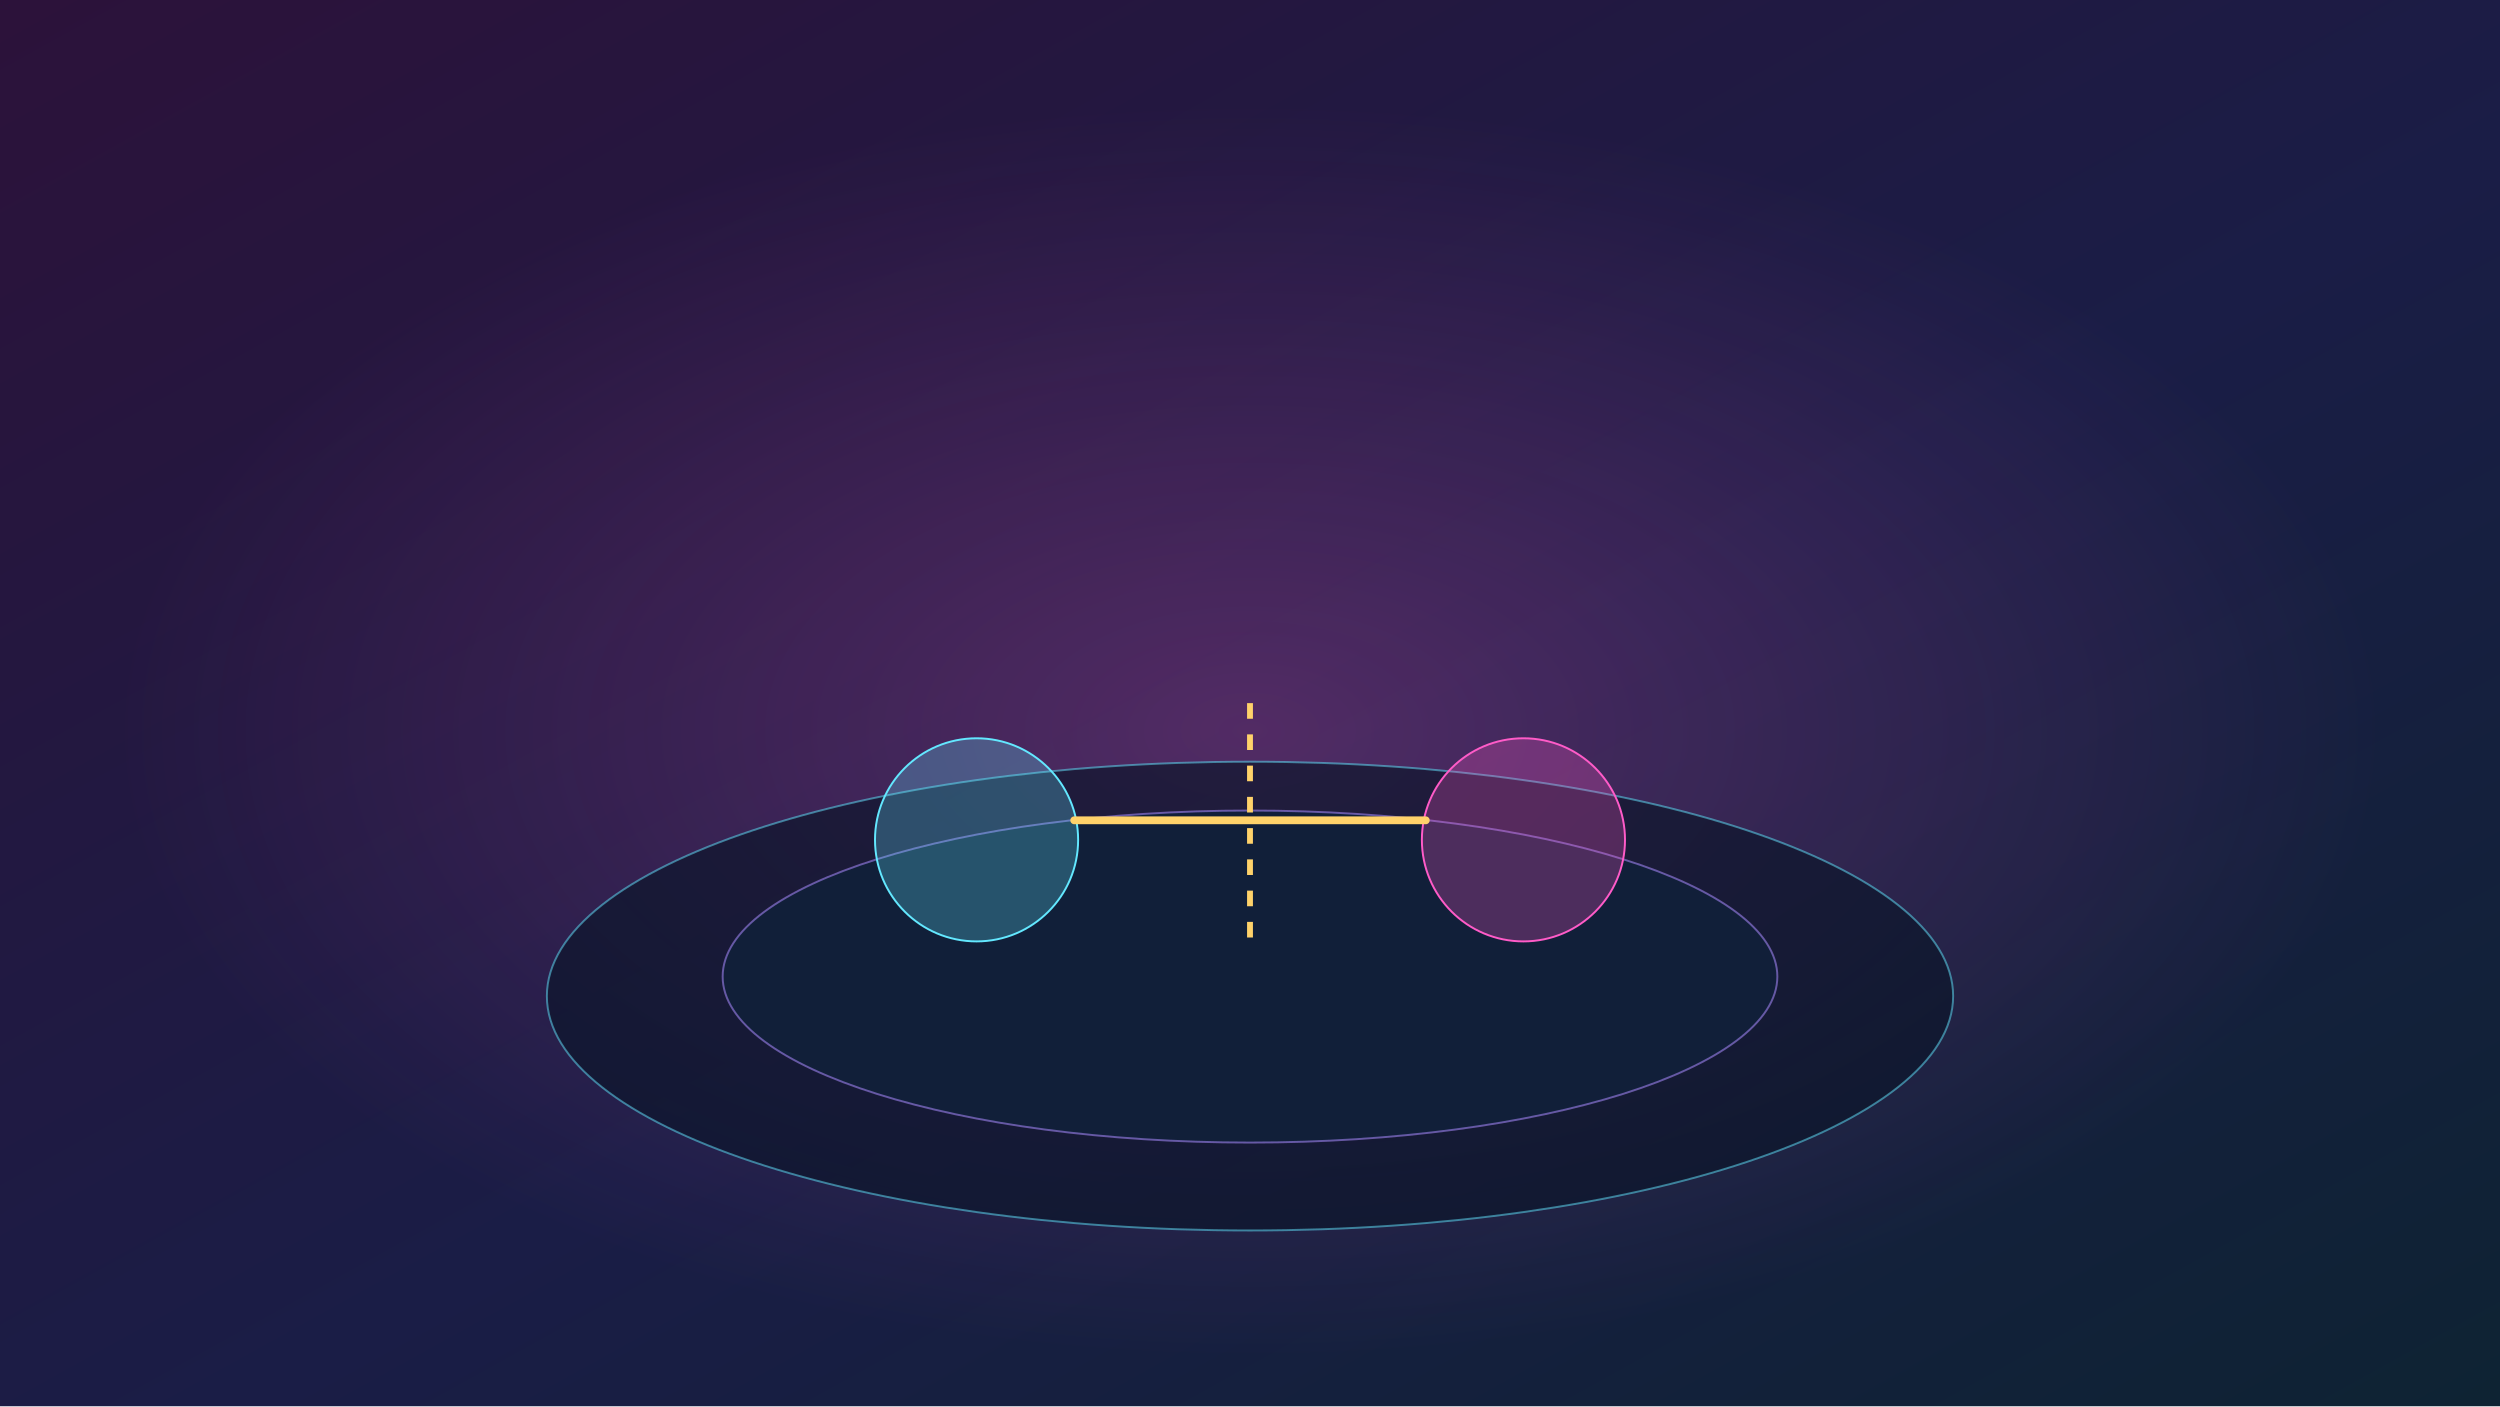
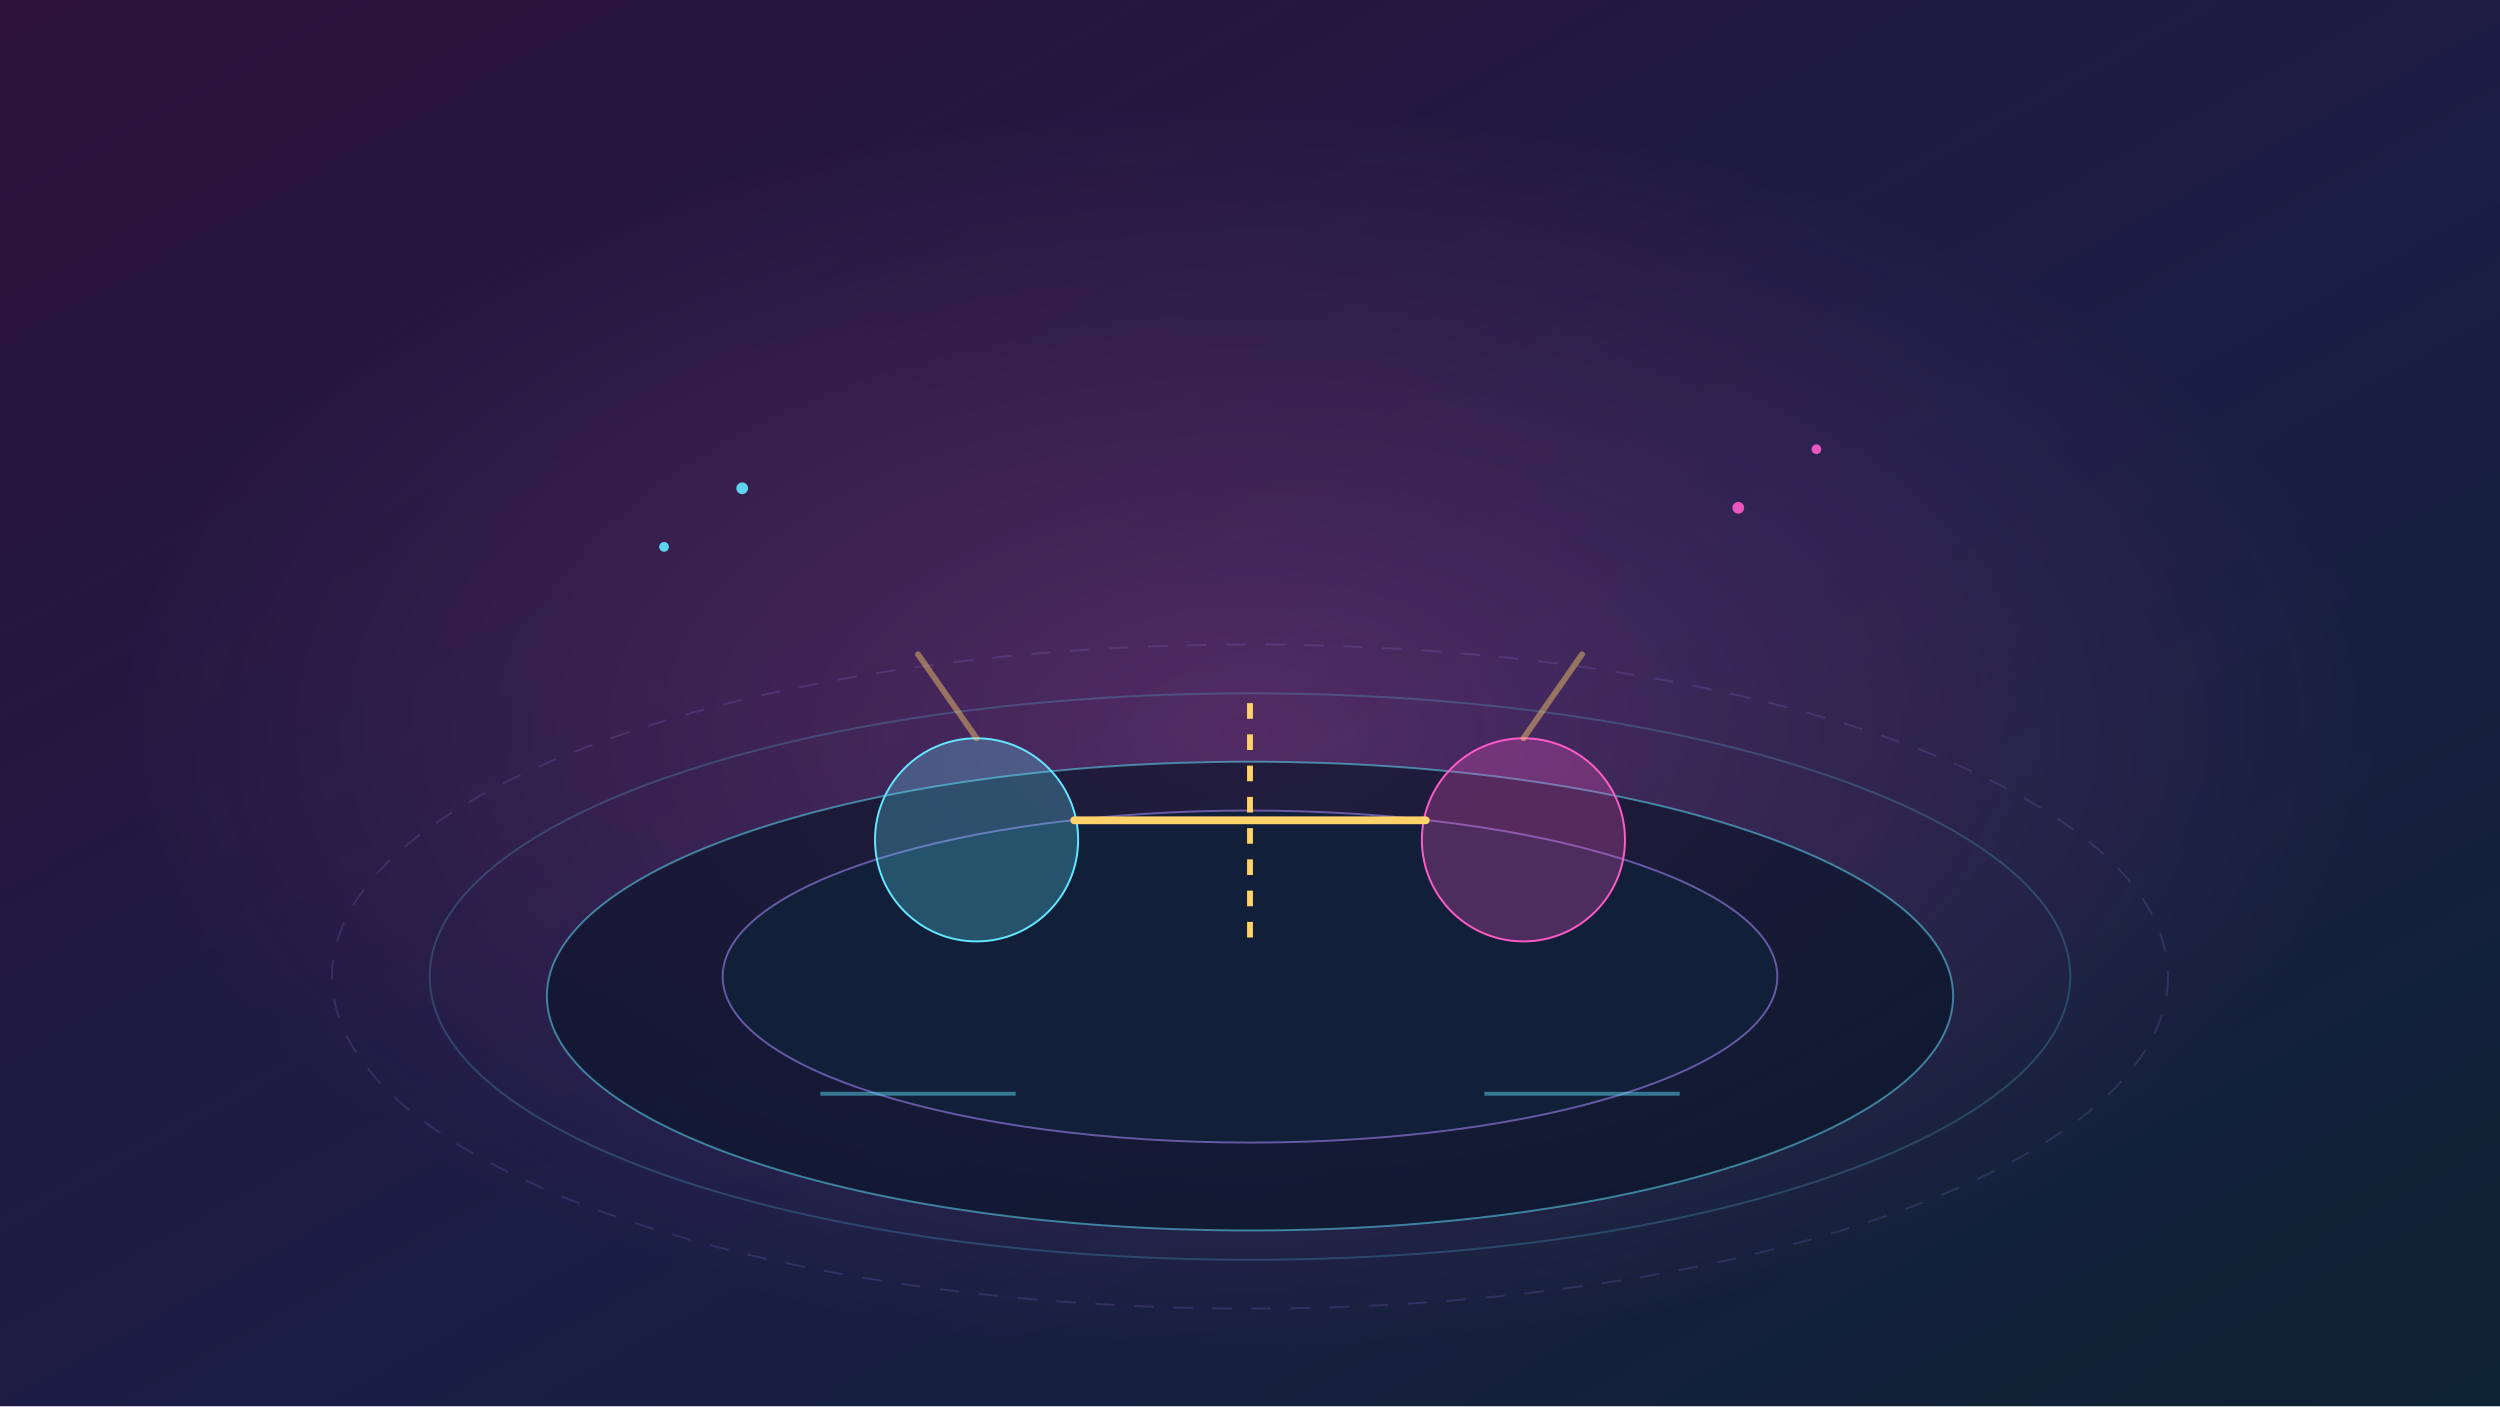
<svg xmlns="http://www.w3.org/2000/svg" width="1280" height="720" viewBox="0 0 1280 720" fill="none">
  <defs>
    <linearGradient id="bg" x1="0" y1="0" x2="1" y2="1">
      <stop offset="0%" stop-color="#2C123A" />
      <stop offset="55%" stop-color="#1A1D46" />
      <stop offset="100%" stop-color="#0E2333" />
    </linearGradient>
    <radialGradient id="ring" cx="0.5" cy="0.52" r="0.45">
      <stop offset="0%" stop-color="#FF5BC8" stop-opacity="0.24" />
      <stop offset="100%" stop-color="#FF5BC8" stop-opacity="0" />
    </radialGradient>
  </defs>
  <rect width="1280" height="720" fill="url(#bg)" />
  <rect width="1280" height="720" fill="url(#ring)" />
  <ellipse cx="640" cy="510" rx="360" ry="120" fill="#0A1428" fill-opacity="0.65" stroke="#63E8FF" stroke-opacity="0.5" />
  <ellipse cx="640" cy="500" rx="270" ry="85" fill="#111F39" stroke="#A98AFF" stroke-opacity="0.55" />
  <circle cx="500" cy="430" r="52" fill="#63E8FF" fill-opacity="0.26" stroke="#63E8FF" />
  <circle cx="780" cy="430" r="52" fill="#FF5BC8" fill-opacity="0.25" stroke="#FF5BC8" />
  <path d="M550 420H730" stroke="#FFD26A" stroke-width="4" stroke-linecap="round" />
  <path d="M640 360V480" stroke="#FFD26A" stroke-width="3" stroke-dasharray="8 8" />
+   <ellipse cx="640" cy="500" rx="420" ry="145" stroke="#63E8FF" stroke-opacity="0.2" />
+   <ellipse cx="640" cy="500" rx="470" ry="170" stroke="#A98AFF" stroke-opacity="0.16" stroke-dasharray="10 10" />
+   <path d="M500 378L470 335M780 378L810 335" stroke="#FFD26A" stroke-opacity="0.45" stroke-width="3" stroke-linecap="round" />
+   <path d="M420 560H520M760 560H860" stroke="#63E8FF" stroke-opacity="0.45" stroke-width="2" />
+   <g fill="#FF5BC8" fill-opacity="0.9">
+     <circle cx="890" cy="260" r="3" />
+     <circle cx="930" cy="230" r="2.5" />
+   </g>
+   <g fill="#63E8FF" fill-opacity="0.9">
+     <circle cx="380" cy="250" r="3" />
+     <circle cx="340" cy="280" r="2.5" />
+   </g>
</svg>
